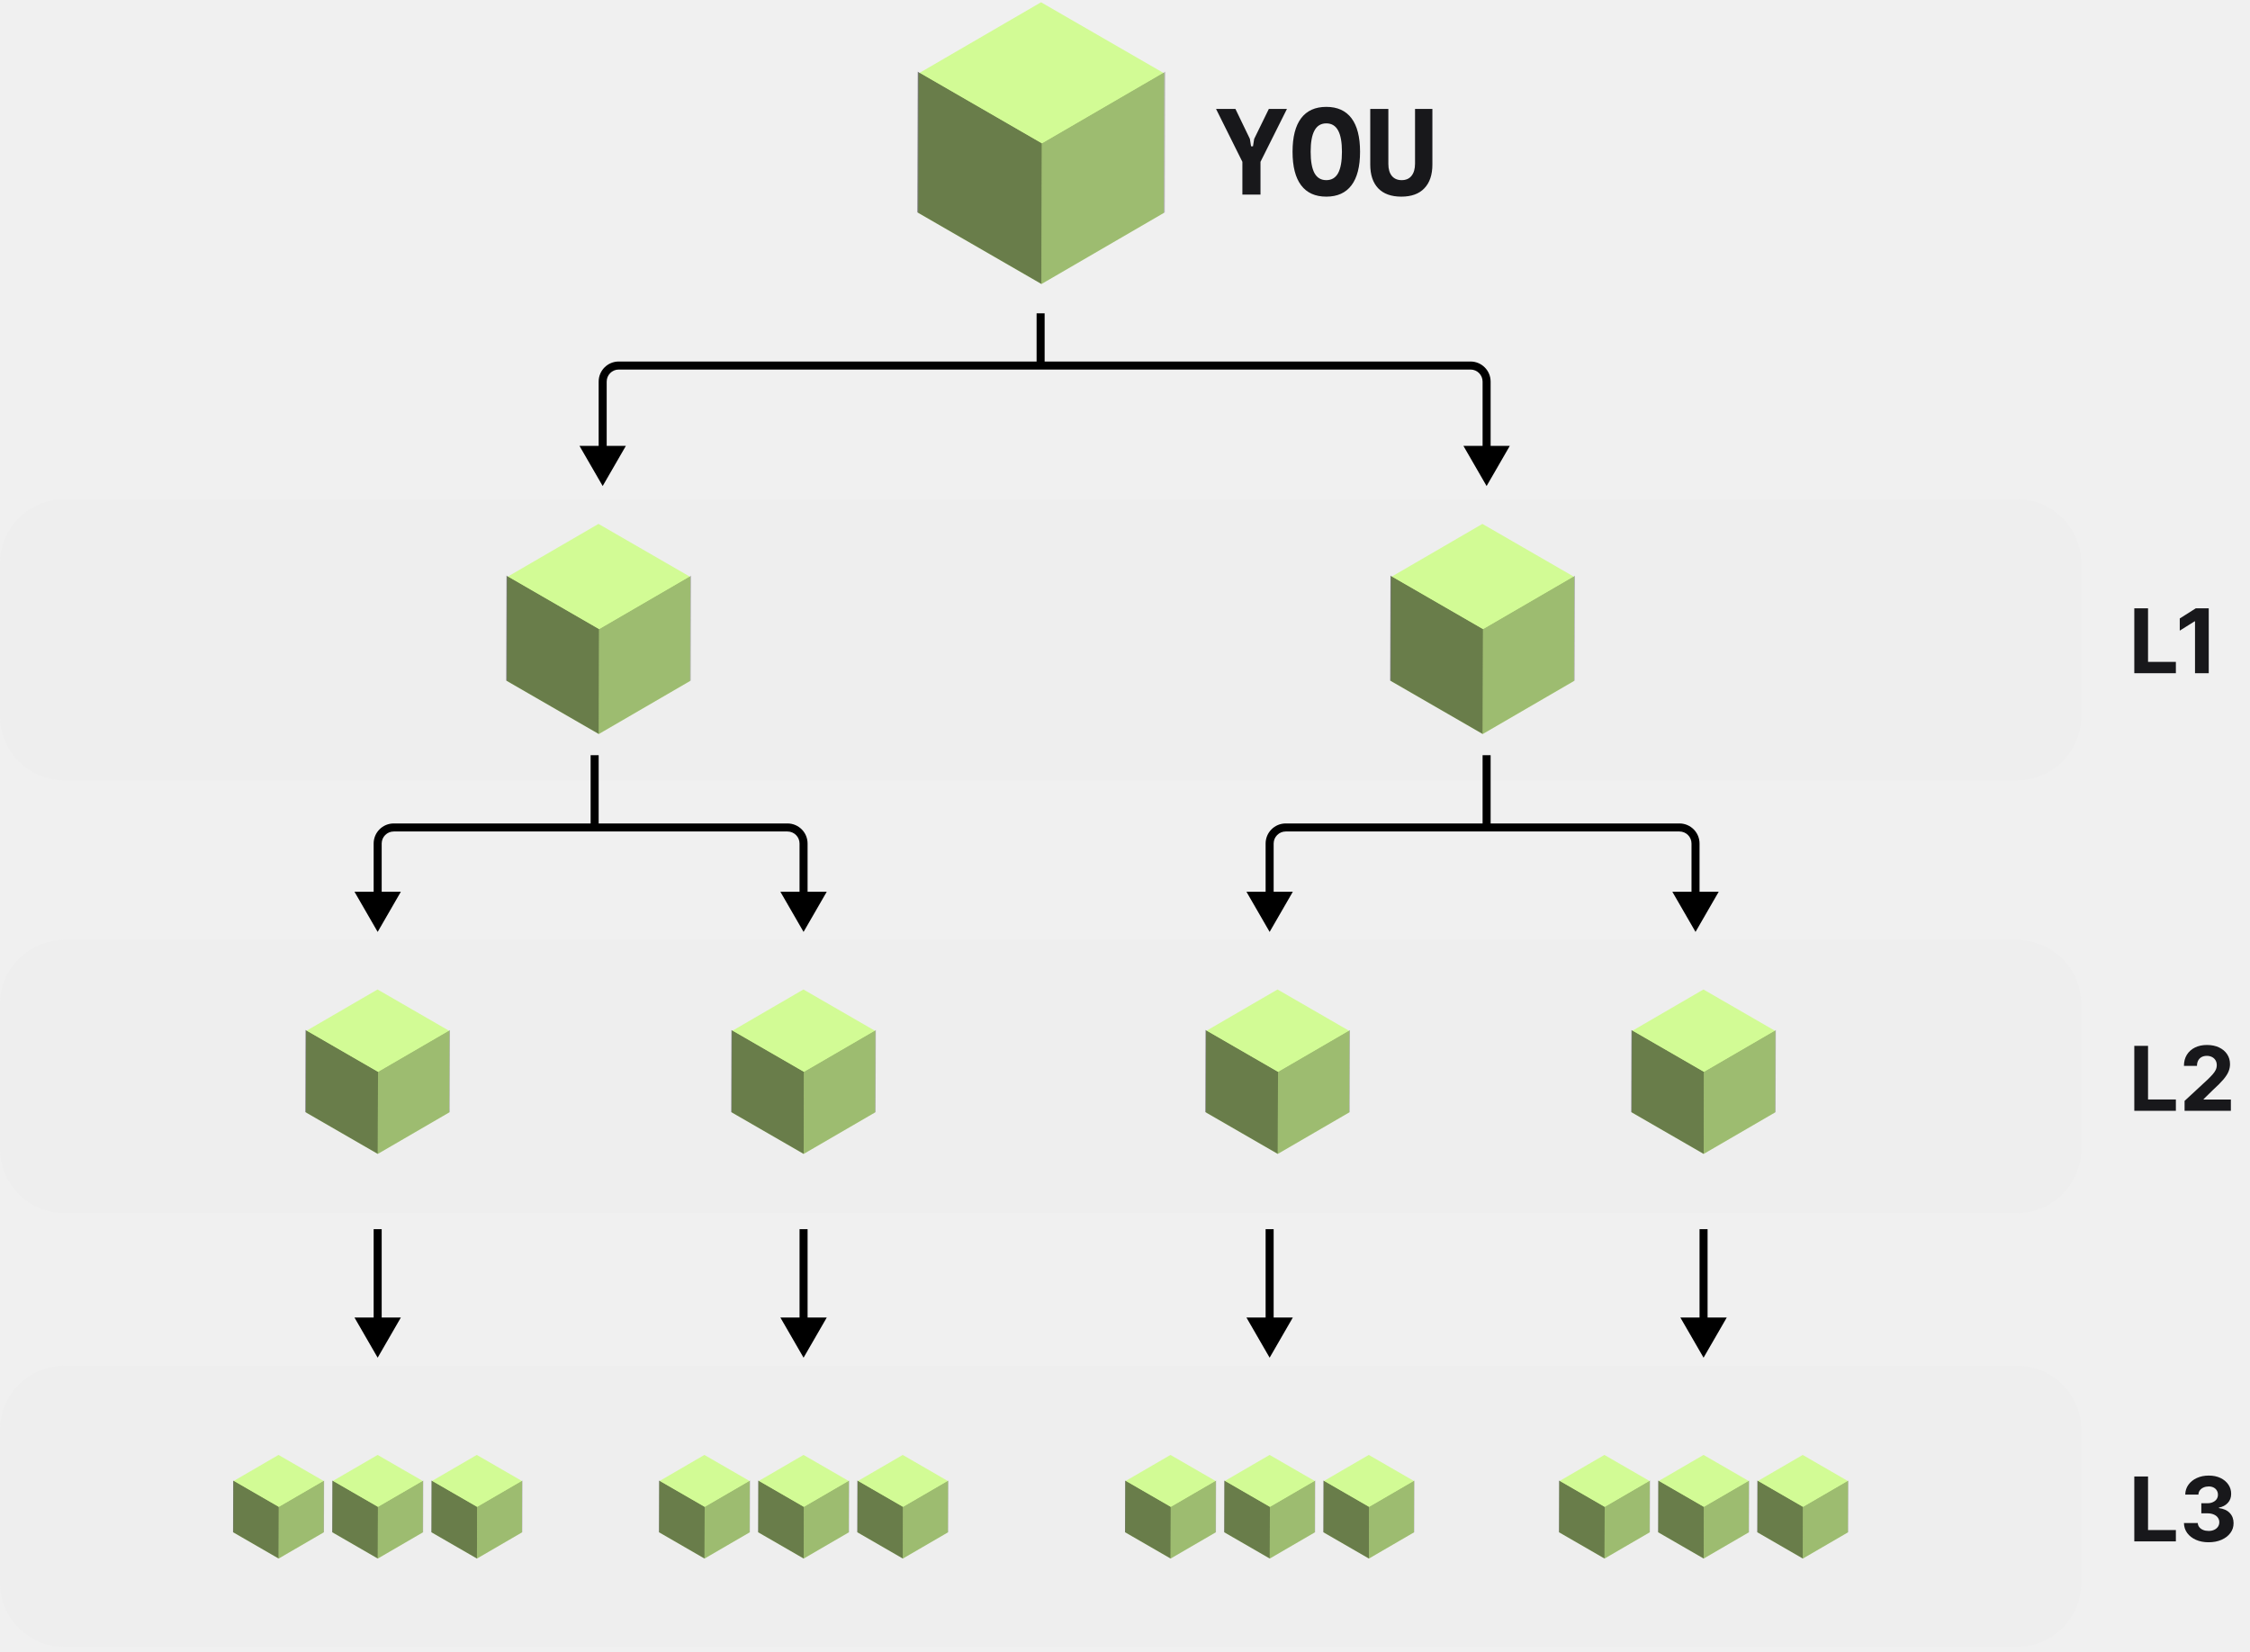
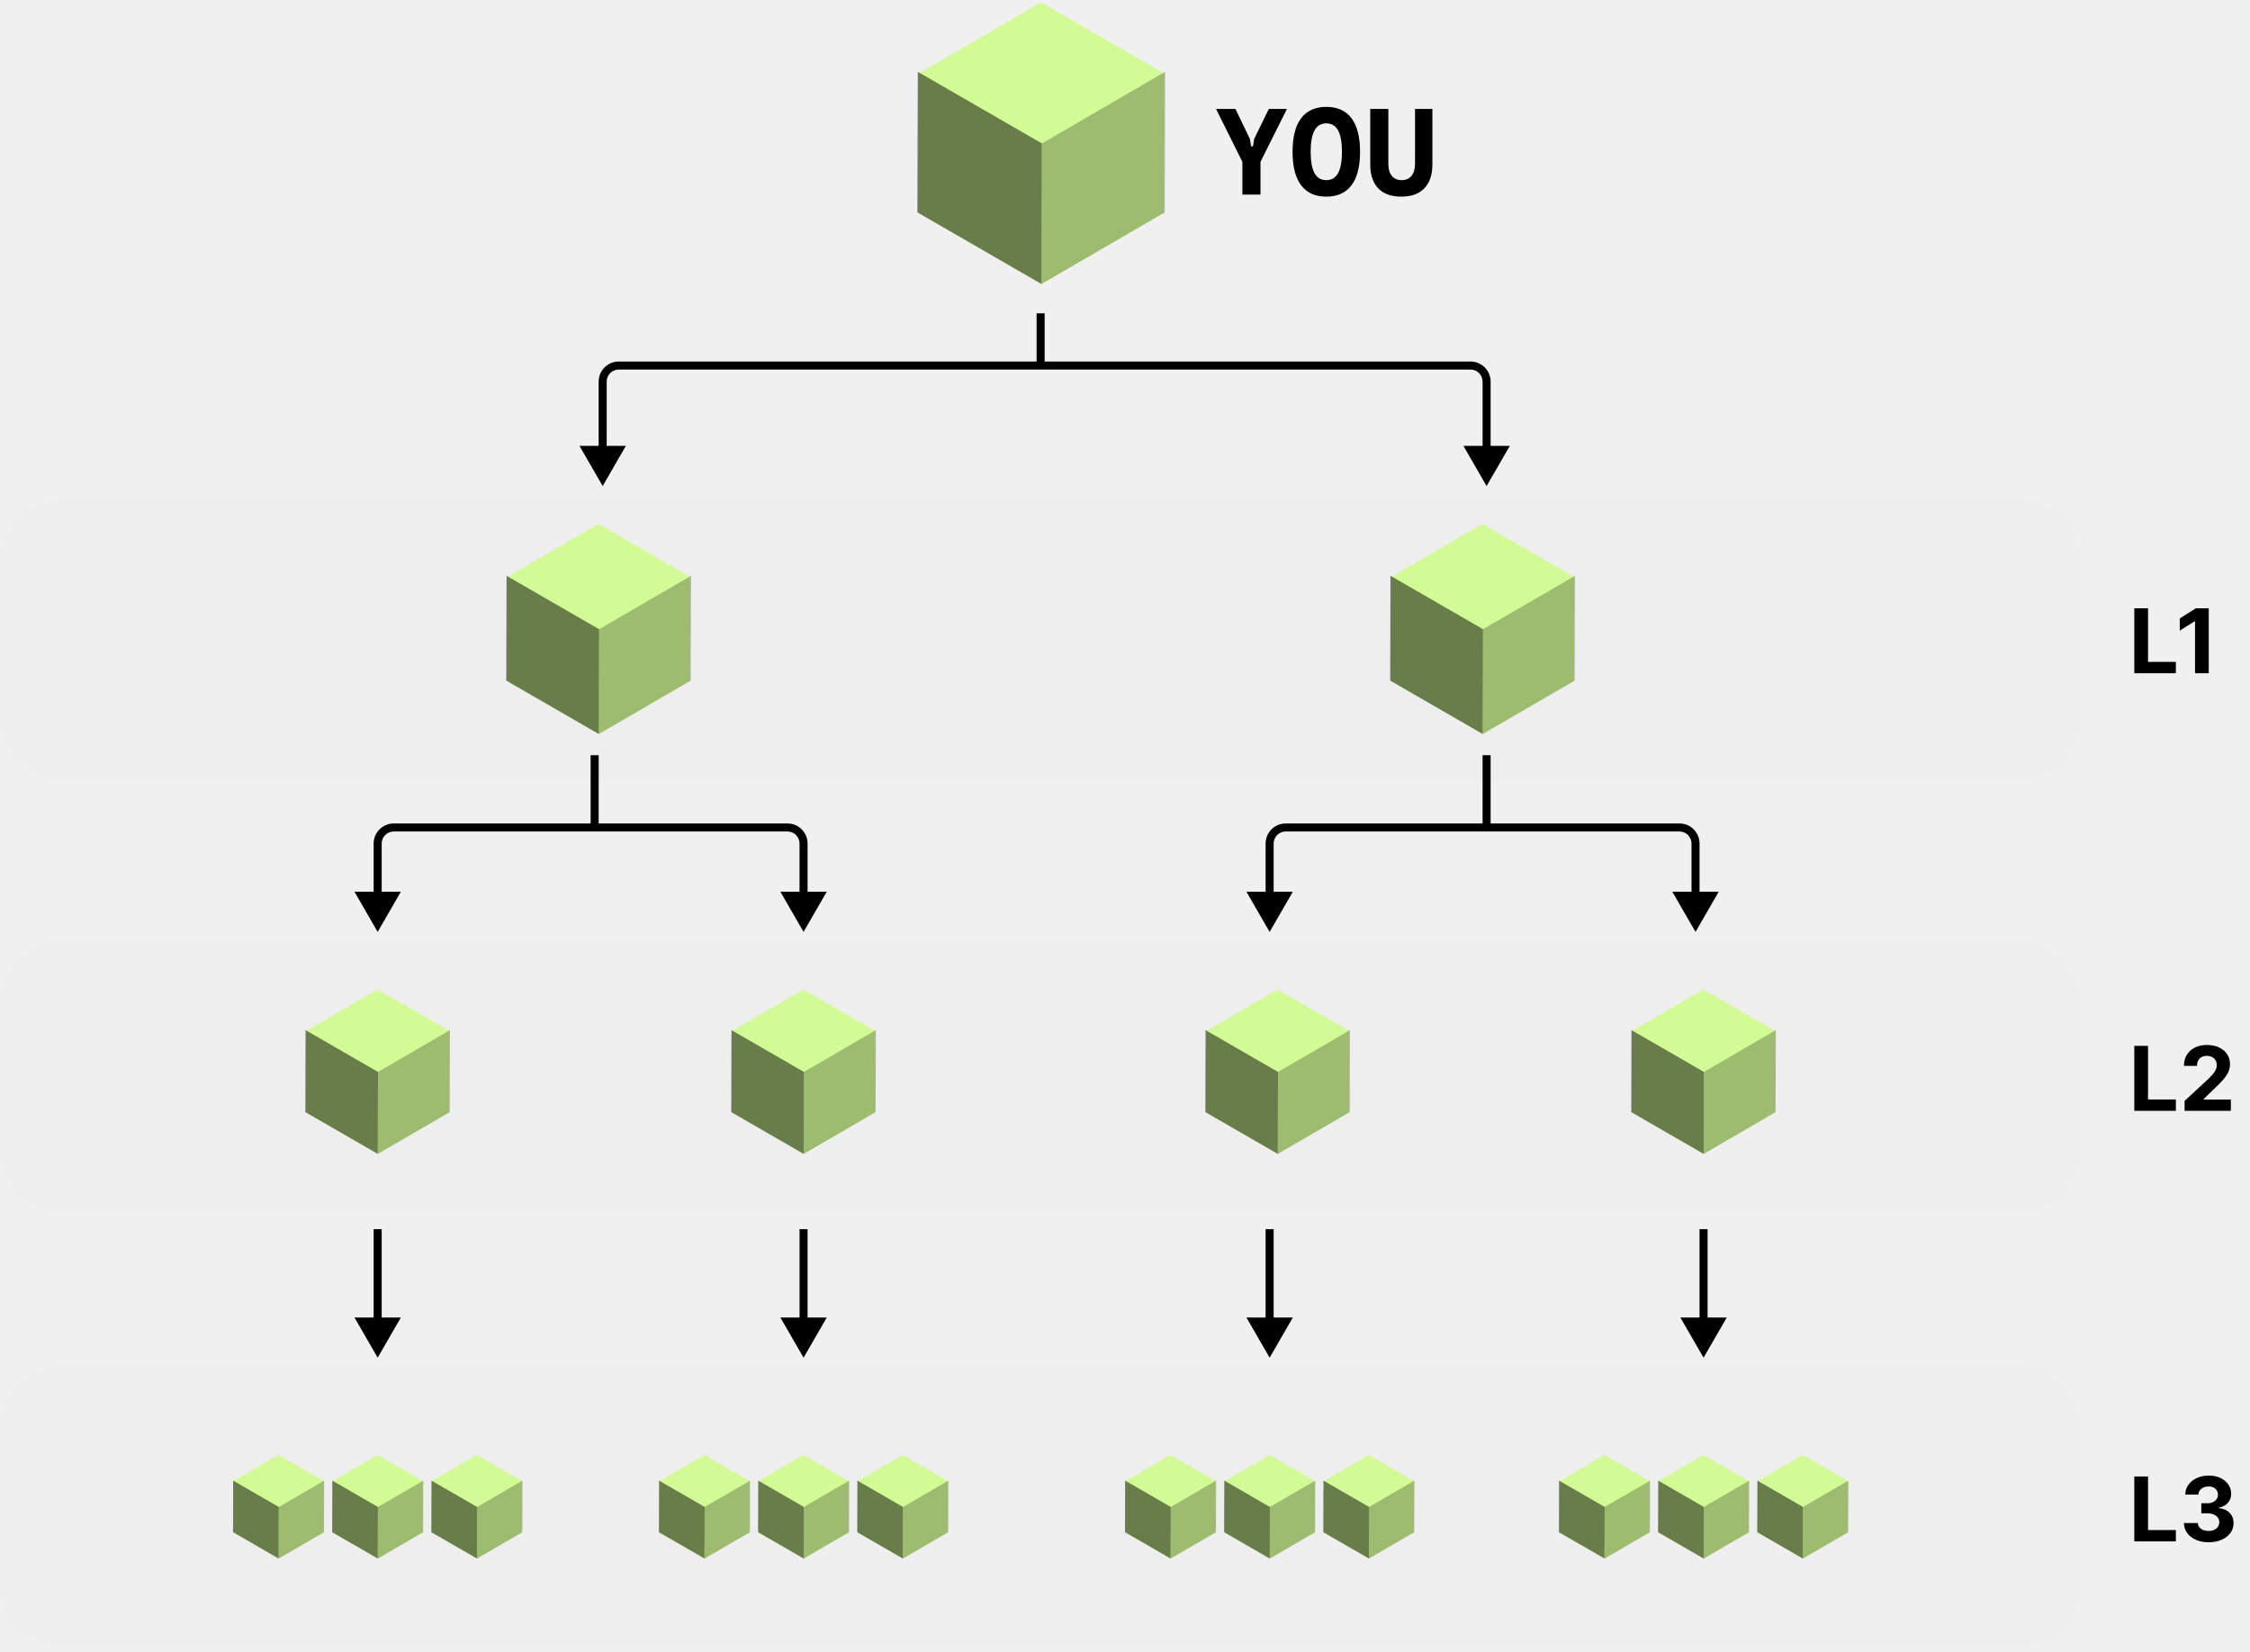
<svg xmlns="http://www.w3.org/2000/svg" width="252" height="185" viewBox="0 0 252 185" fill="none">
-   <rect y="55.922" width="233.1" height="31.5" rx="7.2" fill="#EEEEEE" />
-   <path d="M239.042 75.418V68.145H240.58V74.15H243.698V75.418H239.042ZM247.379 68.145V75.418H245.841V69.605H245.798L244.133 70.649V69.285L245.933 68.145H247.379Z" fill="#18181B" />
-   <rect y="105.301" width="233.1" height="30.6" rx="7.2" fill="#EEEEEE" />
-   <path d="M239.042 124.438V117.165H240.58V123.17H243.698V124.438H239.042ZM244.673 124.438V123.33L247.262 120.933C247.482 120.719 247.667 120.528 247.816 120.357C247.968 120.187 248.083 120.02 248.161 119.857C248.239 119.691 248.278 119.512 248.278 119.32C248.278 119.107 248.229 118.924 248.132 118.77C248.035 118.614 247.903 118.494 247.735 118.411C247.566 118.326 247.376 118.283 247.163 118.283C246.94 118.283 246.746 118.328 246.58 118.418C246.415 118.508 246.287 118.637 246.197 118.805C246.107 118.973 246.062 119.174 246.062 119.406H244.602C244.602 118.93 244.71 118.517 244.926 118.166C245.141 117.816 245.443 117.545 245.831 117.353C246.219 117.161 246.667 117.065 247.173 117.065C247.694 117.065 248.148 117.158 248.534 117.342C248.922 117.525 249.224 117.778 249.439 118.102C249.655 118.427 249.762 118.798 249.762 119.217C249.762 119.492 249.708 119.763 249.599 120.031C249.492 120.298 249.302 120.595 249.027 120.922C248.753 121.246 248.365 121.636 247.866 122.09L246.804 123.131V123.18H249.858V124.438H244.673Z" fill="#18181B" />
-   <rect y="153" width="233.1" height="31.5" rx="7.2" fill="#EEEEEE" />
-   <path d="M239.042 172.676V165.403H240.58V171.408H243.698V172.676H239.042ZM247.362 172.775C246.831 172.775 246.359 172.684 245.945 172.502C245.533 172.317 245.207 172.064 244.968 171.742C244.731 171.417 244.61 171.043 244.602 170.62H246.151C246.16 170.797 246.218 170.953 246.325 171.088C246.434 171.221 246.578 171.324 246.758 171.397C246.938 171.471 247.14 171.507 247.365 171.507C247.6 171.507 247.807 171.466 247.987 171.383C248.167 171.3 248.307 171.185 248.409 171.039C248.511 170.892 248.562 170.723 248.562 170.531C248.562 170.337 248.508 170.165 248.399 170.016C248.292 169.864 248.138 169.746 247.937 169.661C247.738 169.576 247.501 169.533 247.227 169.533H246.548V168.404H247.227C247.459 168.404 247.664 168.364 247.841 168.283C248.021 168.203 248.161 168.091 248.26 167.949C248.36 167.805 248.409 167.637 248.409 167.445C248.409 167.263 248.365 167.103 248.278 166.966C248.193 166.826 248.072 166.717 247.916 166.639C247.762 166.561 247.582 166.522 247.376 166.522C247.168 166.522 246.977 166.56 246.804 166.635C246.631 166.709 246.493 166.814 246.389 166.951C246.285 167.089 246.229 167.25 246.222 167.434H244.748C244.755 167.015 244.875 166.646 245.107 166.326C245.339 166.007 245.651 165.757 246.044 165.577C246.44 165.395 246.886 165.304 247.383 165.304C247.885 165.304 248.324 165.395 248.7 165.577C249.077 165.759 249.369 166.006 249.578 166.316C249.788 166.623 249.892 166.969 249.89 167.353C249.892 167.76 249.766 168.1 249.51 168.372C249.257 168.644 248.927 168.817 248.519 168.89V168.947C249.054 169.016 249.462 169.202 249.741 169.505C250.023 169.805 250.162 170.182 250.16 170.634C250.162 171.048 250.043 171.416 249.801 171.738C249.562 172.06 249.232 172.314 248.811 172.498C248.389 172.683 247.906 172.775 247.362 172.775Z" fill="#18181B" />
+   <style>
+   .bar { fill: #EEEEEE; }
+   .text { fill: currentColor; }
+   .line { fill: currentColor; }
+   .stroke-line { stroke: currentColor; }
+   @media (prefers-color-scheme: dark) {
+     .bar { fill: #3F3F46; }
+   }
+ </style>
+   <rect class="bar" y="55.922" width="233.1" height="31.5" rx="7.2" />
+   <path class="text" d="M239.042 75.418V68.145H240.58V74.15H243.698V75.418H239.042ZM247.379 68.145V75.418H245.841V69.605H245.798L244.133 70.649V69.285L245.933 68.145H247.379Z" />
+   <rect class="bar" y="105.301" width="233.1" height="30.6" rx="7.2" />
+   <path class="text" d="M239.042 124.438V117.165H240.58V123.17H243.698V124.438H239.042ZM244.673 124.438V123.33L247.262 120.933C247.482 120.719 247.667 120.528 247.816 120.357C247.968 120.187 248.083 120.02 248.161 119.857C248.239 119.691 248.278 119.512 248.278 119.32C248.278 119.107 248.229 118.924 248.132 118.77C248.035 118.614 247.903 118.494 247.735 118.411C247.566 118.326 247.376 118.283 247.163 118.283C246.94 118.283 246.746 118.328 246.58 118.418C246.415 118.508 246.287 118.637 246.197 118.805C246.107 118.973 246.062 119.174 246.062 119.406H244.602C244.602 118.93 244.71 118.517 244.926 118.166C245.141 117.816 245.443 117.545 245.831 117.353C246.219 117.161 246.667 117.065 247.173 117.065C247.694 117.065 248.148 117.158 248.534 117.342C248.922 117.525 249.224 117.778 249.439 118.102C249.655 118.427 249.762 118.798 249.762 119.217C249.762 119.492 249.708 119.763 249.599 120.031C249.492 120.298 249.302 120.595 249.027 120.922C248.753 121.246 248.365 121.636 247.866 122.09L246.804 123.131V123.18H249.858V124.438H244.673Z" />
+   <rect class="bar" y="153" width="233.1" height="31.5" rx="7.2" />
+   <path class="text" d="M239.042 172.676V165.403H240.58V171.408H243.698V172.676H239.042ZM247.362 172.775C246.831 172.775 246.359 172.684 245.945 172.502C245.533 172.317 245.207 172.064 244.968 171.742C244.731 171.417 244.61 171.043 244.602 170.62H246.151C246.16 170.797 246.218 170.953 246.325 171.088C246.434 171.221 246.578 171.324 246.758 171.397C246.938 171.471 247.14 171.507 247.365 171.507C247.6 171.507 247.807 171.466 247.987 171.383C248.167 171.3 248.307 171.185 248.409 171.039C248.511 170.892 248.562 170.723 248.562 170.531C248.562 170.337 248.508 170.165 248.399 170.016C248.292 169.864 248.138 169.746 247.937 169.661C247.738 169.576 247.501 169.533 247.227 169.533H246.548V168.404H247.227C247.459 168.404 247.664 168.364 247.841 168.283C248.021 168.203 248.161 168.091 248.26 167.949C248.36 167.805 248.409 167.637 248.409 167.445C248.409 167.263 248.365 167.103 248.278 166.966C248.193 166.826 248.072 166.717 247.916 166.639C247.762 166.561 247.582 166.522 247.376 166.522C247.168 166.522 246.977 166.56 246.804 166.635C246.631 166.709 246.493 166.814 246.389 166.951C246.285 167.089 246.229 167.25 246.222 167.434H244.748C244.755 167.015 244.875 166.646 245.107 166.326C245.339 166.007 245.651 165.757 246.044 165.577C246.44 165.395 246.886 165.304 247.383 165.304C247.885 165.304 248.324 165.395 248.7 165.577C249.077 165.759 249.369 166.006 249.578 166.316C249.788 166.623 249.892 166.969 249.89 167.353C249.892 167.76 249.766 168.1 249.51 168.372C249.257 168.644 248.927 168.817 248.519 168.89V168.947C249.054 169.016 249.462 169.202 249.741 169.505C250.023 169.805 250.162 170.182 250.16 170.634C250.162 171.048 250.043 171.416 249.801 171.738C249.562 172.06 249.232 172.314 248.811 172.498C248.389 172.683 247.906 172.775 247.362 172.775Z" />
  <path d="M116.596 0.254L102.896 8.216L102.852 23.857L116.641 31.819L130.342 23.857L130.386 8.215L116.596 0.254Z" fill="#D2FB95" />
  <g style="mix-blend-mode:multiply">
    <path d="M130.499 8.023L130.455 23.791L116.645 31.816L116.689 16.049L130.499 8.023Z" fill="#BFBFBF" />
    <path d="M116.691 16.049L116.646 31.816L102.746 23.791L102.791 8.023L116.691 16.049Z" fill="#7F7F7F" />
    <path d="M130.502 8.025L116.691 16.051L102.791 8.026L116.601 0L130.502 8.025Z" fill="white" />
  </g>
  <path d="M67.03 58.691L56.812 64.629L56.779 76.295L67.064 82.233L77.282 76.295L77.315 64.629L67.03 58.691Z" fill="#D2FB95" />
  <g style="mix-blend-mode:multiply">
    <path d="M77.396 64.484L77.362 76.244L67.062 82.23L67.096 70.47L77.396 64.484Z" fill="#BFBFBF" />
    <path d="M67.1 70.47L67.067 82.23L56.699 76.244L56.733 64.484L67.1 70.47Z" fill="#7F7F7F" />
    <path d="M77.4 64.486L67.1 70.471L56.732 64.486L67.032 58.5L77.4 64.486Z" fill="white" />
  </g>
  <path d="M166.03 58.691L155.812 64.629L155.779 76.295L166.064 82.233L176.282 76.295L176.315 64.629L166.03 58.691Z" fill="#D2FB95" />
  <g style="mix-blend-mode:multiply">
    <path d="M176.396 64.484L176.362 76.244L166.062 82.23L166.096 70.47L176.396 64.484Z" fill="#BFBFBF" />
    <path d="M166.1 70.47L166.066 82.23L155.699 76.244L155.733 64.484L166.1 70.47Z" fill="#7F7F7F" />
    <path d="M176.4 64.486L166.1 70.471L155.732 64.486L166.032 58.5L176.4 64.486Z" fill="white" />
  </g>
-   <path d="M138.367 12.201L139.987 15.561L140.119 16.389H140.335L140.467 15.561L142.111 12.201H144.139L141.175 18.129V21.801H139.147V18.129L136.195 12.201H138.367ZM148.546 22.029C147.306 22.029 146.366 21.605 145.726 20.757C145.086 19.909 144.766 18.657 144.766 17.001C144.766 15.345 145.086 14.093 145.726 13.245C146.366 12.397 147.306 11.973 148.546 11.973C149.786 11.973 150.726 12.397 151.366 13.245C152.006 14.093 152.326 15.345 152.326 17.001C152.326 18.657 152.006 19.909 151.366 20.757C150.726 21.605 149.786 22.029 148.546 22.029ZM148.546 20.181C149.138 20.181 149.578 19.921 149.866 19.401C150.154 18.873 150.298 18.073 150.298 17.001C150.298 15.929 150.154 15.133 149.866 14.613C149.578 14.085 149.138 13.821 148.546 13.821C147.954 13.821 147.514 14.085 147.226 14.613C146.938 15.133 146.794 15.929 146.794 17.001C146.794 18.073 146.938 18.873 147.226 19.401C147.514 19.921 147.954 20.181 148.546 20.181ZM153.468 12.201H155.496V18.369C155.496 18.945 155.628 19.393 155.892 19.713C156.156 20.025 156.52 20.181 156.984 20.181C157.464 20.181 157.832 20.021 158.088 19.701C158.352 19.373 158.484 18.913 158.484 18.321V12.201H160.428V18.429C160.428 19.581 160.128 20.469 159.528 21.093C158.936 21.717 158.076 22.029 156.948 22.029C155.82 22.029 154.956 21.717 154.356 21.093C153.764 20.469 153.468 19.581 153.468 18.429V12.201Z" fill="#18181B" />
+   <path class="text" d="M138.367 12.201L139.987 15.561L140.119 16.389H140.335L140.467 15.561L142.111 12.201H144.139L141.175 18.129V21.801H139.147V18.129L136.195 12.201H138.367ZM148.546 22.029C147.306 22.029 146.366 21.605 145.726 20.757C145.086 19.909 144.766 18.657 144.766 17.001C144.766 15.345 145.086 14.093 145.726 13.245C146.366 12.397 147.306 11.973 148.546 11.973C149.786 11.973 150.726 12.397 151.366 13.245C152.006 14.093 152.326 15.345 152.326 17.001C152.326 18.657 152.006 19.909 151.366 20.757C150.726 21.605 149.786 22.029 148.546 22.029ZM148.546 20.181C149.138 20.181 149.578 19.921 149.866 19.401C150.154 18.873 150.298 18.073 150.298 17.001C150.298 15.929 150.154 15.133 149.866 14.613C149.578 14.085 149.138 13.821 148.546 13.821C147.954 13.821 147.514 14.085 147.226 14.613C146.938 15.133 146.794 15.929 146.794 17.001C146.794 18.073 146.938 18.873 147.226 19.401C147.514 19.921 147.954 20.181 148.546 20.181ZM153.468 12.201H155.496V18.369C155.496 18.945 155.628 19.393 155.892 19.713C156.156 20.025 156.52 20.181 156.984 20.181C157.464 20.181 157.832 20.021 158.088 19.701C158.352 19.373 158.484 18.913 158.484 18.321V12.201H160.428V18.429C160.428 19.581 160.128 20.469 159.528 21.093C158.936 21.717 158.076 22.029 156.948 22.029C155.82 22.029 154.956 21.717 154.356 21.093C153.764 20.469 153.468 19.581 153.468 18.429V12.201Z" />
  <path d="M42.284 110.848L34.288 115.495L34.262 124.624L42.311 129.271L50.307 124.624L50.333 115.495L42.284 110.848Z" fill="#D2FB95" />
  <g style="mix-blend-mode:multiply">
    <path d="M50.397 115.383L50.371 124.586L42.31 129.27L42.337 120.067L50.397 115.383Z" fill="#BFBFBF" />
    <path d="M42.339 120.067L42.313 129.27L34.199 124.586L34.225 115.383L42.339 120.067Z" fill="#7F7F7F" />
    <path d="M50.401 115.383L42.34 120.068L34.227 115.384L42.287 110.699L50.401 115.383Z" fill="white" />
  </g>
  <path d="M89.983 110.848L81.987 115.495L81.961 124.624L90.01 129.271L98.006 124.624L98.032 115.495L89.983 110.848Z" fill="#D2FB95" />
  <g style="mix-blend-mode:multiply">
    <path d="M98.097 115.383L98.07 124.586L90.01 129.27L90.036 120.067L98.097 115.383Z" fill="#BFBFBF" />
    <path d="M90.038 120.067L90.012 129.27L81.898 124.586L81.924 115.383L90.038 120.067Z" fill="#7F7F7F" />
    <path d="M98.1 115.383L90.039 120.068L81.926 115.384L89.987 110.699L98.1 115.383Z" fill="white" />
  </g>
  <path d="M143.083 110.848L135.086 115.495L135.061 124.624L143.109 129.271L151.106 124.624L151.132 115.495L143.083 110.848Z" fill="#D2FB95" />
  <g style="mix-blend-mode:multiply">
    <path d="M151.196 115.383L151.17 124.586L143.109 129.27L143.135 120.067L151.196 115.383Z" fill="#BFBFBF" />
    <path d="M143.139 120.067L143.113 129.27L135 124.586L135.026 115.383L143.139 120.067Z" fill="#7F7F7F" />
    <path d="M151.199 115.383L143.139 120.068L135.025 115.384L143.086 110.699L151.199 115.383Z" fill="white" />
  </g>
  <path d="M190.784 110.848L182.788 115.495L182.762 124.624L190.811 129.271L198.807 124.624L198.833 115.495L190.784 110.848Z" fill="#D2FB95" />
  <g style="mix-blend-mode:multiply">
    <path d="M198.897 115.383L198.871 124.586L190.811 129.27L190.837 120.067L198.897 115.383Z" fill="#BFBFBF" />
    <path d="M190.839 120.067L190.813 129.27L182.699 124.586L182.725 115.383L190.839 120.067Z" fill="#7F7F7F" />
    <path d="M198.901 115.383L190.84 120.068L182.727 115.384L190.787 110.699L198.901 115.383Z" fill="white" />
  </g>
  <path d="M31.192 162.992L26.155 165.92L26.139 171.672L31.209 174.599L36.247 171.672L36.263 165.92L31.192 162.992Z" fill="#D2FB95" />
  <g style="mix-blend-mode:multiply">
    <path d="M36.303 165.852L36.287 171.649L31.209 174.601L31.225 168.803L36.303 165.852Z" fill="#BFBFBF" />
    <path d="M31.227 168.803L31.211 174.601L26.1 171.649L26.116 165.852L31.227 168.803Z" fill="#7F7F7F" />
    <path d="M36.304 165.85L31.226 168.801L26.115 165.85L31.193 162.898L36.304 165.85Z" fill="white" />
  </g>
  <path d="M42.296 162.992L37.258 165.92L37.242 171.672L42.313 174.599L47.35 171.672L47.367 165.92L42.296 162.992Z" fill="#D2FB95" />
  <g style="mix-blend-mode:multiply">
    <path d="M47.407 165.852L47.391 171.649L42.312 174.601L42.329 168.803L47.407 165.852Z" fill="#BFBFBF" />
    <path d="M42.331 168.803L42.314 174.601L37.203 171.649L37.22 165.852L42.331 168.803Z" fill="#7F7F7F" />
    <path d="M47.408 165.85L42.33 168.801L37.219 165.85L42.297 162.898L47.408 165.85Z" fill="white" />
  </g>
  <path d="M53.401 162.992L48.364 165.92L48.348 171.672L53.418 174.599L58.456 171.672L58.472 165.92L53.401 162.992Z" fill="#D2FB95" />
  <g style="mix-blend-mode:multiply">
    <path d="M58.514 165.852L58.498 171.649L53.42 174.601L53.436 168.803L58.514 165.852Z" fill="#BFBFBF" />
    <path d="M53.436 168.803L53.42 174.601L48.309 171.649L48.325 165.852L53.436 168.803Z" fill="#7F7F7F" />
    <path d="M58.513 165.85L53.435 168.801L48.324 165.85L53.402 162.898L58.513 165.85Z" fill="white" />
  </g>
  <path d="M78.892 162.992L73.854 165.92L73.838 171.672L78.908 174.599L83.946 171.672L83.962 165.92L78.892 162.992Z" fill="#D2FB95" />
  <g style="mix-blend-mode:multiply">
    <path d="M84.005 165.852L83.988 171.649L78.91 174.601L78.927 168.803L84.005 165.852Z" fill="#BFBFBF" />
    <path d="M78.926 168.803L78.91 174.601L73.799 171.649L73.815 165.852L78.926 168.803Z" fill="#7F7F7F" />
    <path d="M84.004 165.85L78.926 168.801L73.814 165.85L78.892 162.898L84.004 165.85Z" fill="white" />
  </g>
  <path d="M89.995 162.992L84.958 165.92L84.941 171.672L90.012 174.599L95.049 171.672L95.066 165.92L89.995 162.992Z" fill="#D2FB95" />
  <g style="mix-blend-mode:multiply">
    <path d="M95.108 165.852L95.092 171.649L90.014 174.601L90.03 168.803L95.108 165.852Z" fill="#BFBFBF" />
    <path d="M90.032 168.803L90.016 174.601L84.904 171.649L84.921 165.852L90.032 168.803Z" fill="#7F7F7F" />
    <path d="M95.109 165.85L90.031 168.801L84.92 165.85L89.998 162.898L95.109 165.85Z" fill="white" />
  </g>
  <path d="M101.103 162.992L96.065 165.92L96.049 171.672L101.119 174.599L106.157 171.672L106.173 165.92L101.103 162.992Z" fill="#D2FB95" />
  <g style="mix-blend-mode:multiply">
    <path d="M106.214 165.852L106.197 171.649L101.119 174.601L101.136 168.803L106.214 165.852Z" fill="#BFBFBF" />
    <path d="M101.137 168.803L101.121 174.601L96.01 171.649L96.026 165.852L101.137 168.803Z" fill="#7F7F7F" />
    <path d="M106.215 165.85L101.137 168.801L96.025 165.85L101.103 162.898L106.215 165.85Z" fill="white" />
  </g>
  <path d="M131.091 162.992L126.053 165.92L126.037 171.672L131.108 174.599L136.145 171.672L136.161 165.92L131.091 162.992Z" fill="#D2FB95" />
  <g style="mix-blend-mode:multiply">
    <path d="M136.204 165.852L136.187 171.649L131.109 174.601L131.126 168.803L136.204 165.852Z" fill="#BFBFBF" />
    <path d="M131.128 168.803L131.111 174.601L126 171.649L126.016 165.852L131.128 168.803Z" fill="#7F7F7F" />
    <path d="M136.205 165.85L131.127 168.801L126.016 165.85L131.094 162.898L136.205 165.85Z" fill="white" />
  </g>
  <path d="M142.196 162.992L137.159 165.92L137.143 171.672L142.213 174.599L147.251 171.672L147.267 165.92L142.196 162.992Z" fill="#D2FB95" />
  <g style="mix-blend-mode:multiply">
    <path d="M147.307 165.852L147.291 171.649L142.213 174.601L142.229 168.803L147.307 165.852Z" fill="#BFBFBF" />
    <path d="M142.231 168.803L142.215 174.601L137.104 171.649L137.12 165.852L142.231 168.803Z" fill="#7F7F7F" />
    <path d="M147.308 165.85L142.23 168.801L137.119 165.85L142.197 162.898L147.308 165.85Z" fill="white" />
  </g>
  <path d="M153.302 162.992L148.264 165.92L148.248 171.672L153.319 174.599L158.356 171.672L158.372 165.92L153.302 162.992Z" fill="#D2FB95" />
  <g style="mix-blend-mode:multiply">
    <path d="M158.413 165.852L158.396 171.649L153.318 174.601L153.335 168.803L158.413 165.852Z" fill="#BFBFBF" />
    <path d="M153.337 168.803L153.32 174.601L148.209 171.649L148.225 165.852L153.337 168.803Z" fill="#7F7F7F" />
    <path d="M158.414 165.85L153.336 168.801L148.225 165.85L153.303 162.898L158.414 165.85Z" fill="white" />
  </g>
  <path d="M179.693 162.992L174.655 165.92L174.639 171.672L179.709 174.599L184.747 171.672L184.763 165.92L179.693 162.992Z" fill="#D2FB95" />
  <g style="mix-blend-mode:multiply">
    <path d="M184.803 165.852L184.787 171.649L179.709 174.601L179.725 168.803L184.803 165.852Z" fill="#BFBFBF" />
    <path d="M179.727 168.803L179.711 174.601L174.6 171.649L174.616 165.852L179.727 168.803Z" fill="#7F7F7F" />
    <path d="M184.804 165.85L179.726 168.801L174.615 165.85L179.693 162.898L184.804 165.85Z" fill="white" />
  </g>
  <path d="M190.796 162.992L185.758 165.92L185.742 171.672L190.813 174.599L195.85 171.672L195.867 165.92L190.796 162.992Z" fill="#D2FB95" />
  <g style="mix-blend-mode:multiply">
    <path d="M195.907 165.852L195.89 171.649L190.812 174.601L190.829 168.803L195.907 165.852Z" fill="#BFBFBF" />
    <path d="M190.831 168.803L190.814 174.601L185.703 171.649L185.72 165.852L190.831 168.803Z" fill="#7F7F7F" />
    <path d="M195.908 165.85L190.83 168.801L185.719 165.85L190.797 162.898L195.908 165.85Z" fill="white" />
  </g>
  <path d="M201.901 162.992L196.864 165.92L196.848 171.672L201.918 174.599L206.956 171.672L206.972 165.92L201.901 162.992Z" fill="#D2FB95" />
  <g style="mix-blend-mode:multiply">
    <path d="M207.014 165.852L206.998 171.649L201.92 174.601L201.936 168.803L207.014 165.852Z" fill="#BFBFBF" />
    <path d="M201.936 168.803L201.92 174.601L196.809 171.649L196.825 165.852L201.936 168.803Z" fill="#7F7F7F" />
    <path d="M207.013 165.85L201.935 168.801L196.824 165.85L201.902 162.898L207.013 165.85Z" fill="white" />
  </g>
-   <path d="M67.5 54.449L70.098 49.949H64.902L67.5 54.449ZM166.5 54.449L169.098 49.949H163.902L166.5 54.449ZM67.5 50.399H67.95V42.749H67.5H67.05V50.399H67.5ZM69.3 40.949V41.399H164.7V40.949V40.499H69.3V40.949ZM166.5 42.749H166.05V50.399H166.5H166.95V42.749H166.5ZM164.7 40.949V41.399C165.446 41.399 166.05 42.004 166.05 42.749H166.5H166.95C166.95 41.507 165.943 40.499 164.7 40.499V40.949ZM67.5 42.749H67.95C67.95 42.004 68.554 41.399 69.3 41.399V40.949V40.499C68.057 40.499 67.05 41.507 67.05 42.749H67.5Z" fill="black" />
-   <path d="M42.299 104.399L44.897 99.899H39.701L42.299 104.399ZM89.999 104.399L92.597 99.899H87.401L89.999 104.399ZM42.299 100.349H42.749V94.499H42.299H41.849V100.349H42.299ZM44.099 92.699V93.149H88.199V92.699V92.249H44.099V92.699ZM89.999 94.499H89.549V100.349H89.999H90.449V94.499H89.999ZM88.199 92.699V93.149C88.944 93.149 89.549 93.754 89.549 94.499H89.999H90.449C90.449 93.257 89.442 92.249 88.199 92.249V92.699ZM42.299 94.499H42.749C42.749 93.754 43.353 93.149 44.099 93.149V92.699V92.249C42.856 92.249 41.849 93.257 41.849 94.499H42.299Z" fill="black" />
-   <path d="M142.199 104.399L144.797 99.899H139.601L142.199 104.399ZM189.899 104.399L192.497 99.899H187.301L189.899 104.399ZM142.199 100.349H142.649V94.499H142.199H141.749V100.349H142.199ZM143.999 92.699V93.149H188.099V92.699V92.249H143.999V92.699ZM189.899 94.499H189.449V100.349H189.899H190.349V94.499H189.899ZM188.099 92.699V93.149C188.845 93.149 189.449 93.754 189.449 94.499H189.899H190.349C190.349 93.257 189.342 92.249 188.099 92.249V92.699ZM142.199 94.499H142.649C142.649 93.754 143.254 93.149 143.999 93.149V92.699V92.249C142.757 92.249 141.749 93.257 141.749 94.499H142.199Z" fill="black" />
-   <path d="M42.299 152.099L44.897 147.599H39.701L42.299 152.099ZM42.299 148.049H42.749V137.699H42.299H41.849V148.049H42.299Z" fill="black" />
-   <path d="M66.6 92.702V84.602" stroke="black" stroke-width="0.9" />
-   <path d="M166.5 92.702V84.602" stroke="black" stroke-width="0.9" />
-   <path d="M90 152.099L92.598 147.599H87.402L90 152.099ZM90 148.049H90.45V137.699H90H89.55V148.049H90Z" fill="black" />
-   <path d="M142.199 152.099L144.797 147.599H139.601L142.199 152.099ZM142.199 148.049H142.649V137.699H142.199H141.749V148.049H142.199Z" fill="black" />
-   <path d="M190.799 152.099L193.397 147.599H188.201L190.799 152.099ZM190.799 148.049H191.249V137.699H190.799H190.349V148.049H190.799Z" fill="black" />
-   <path d="M116.549 40.952V35.102" stroke="black" stroke-width="0.9" />
+   <path class="line" d="M67.5 54.449L70.098 49.949H64.902L67.5 54.449ZM166.5 54.449L169.098 49.949H163.902L166.5 54.449ZM67.5 50.399H67.95V42.749H67.5H67.05V50.399H67.5ZM69.3 40.949V41.399H164.7V40.949V40.499H69.3V40.949ZM166.5 42.749H166.05V50.399H166.5H166.95V42.749H166.5ZM164.7 40.949V41.399C165.446 41.399 166.05 42.004 166.05 42.749H166.5H166.95C166.95 41.507 165.943 40.499 164.7 40.499V40.949ZM67.5 42.749H67.95C67.95 42.004 68.554 41.399 69.3 41.399V40.949V40.499C68.057 40.499 67.05 41.507 67.05 42.749H67.5Z" />
+   <path class="line" d="M42.299 104.399L44.897 99.899H39.701L42.299 104.399ZM89.999 104.399L92.597 99.899H87.401L89.999 104.399ZM42.299 100.349H42.749V94.499H42.299H41.849V100.349H42.299ZM44.099 92.699V93.149H88.199V92.699V92.249H44.099V92.699ZM89.999 94.499H89.549V100.349H89.999H90.449V94.499H89.999ZM88.199 92.699V93.149C88.944 93.149 89.549 93.754 89.549 94.499H89.999H90.449C90.449 93.257 89.442 92.249 88.199 92.249V92.699ZM42.299 94.499H42.749C42.749 93.754 43.353 93.149 44.099 93.149V92.699V92.249C42.856 92.249 41.849 93.257 41.849 94.499H42.299Z" />
+   <path class="line" d="M142.199 104.399L144.797 99.899H139.601L142.199 104.399ZM189.899 104.399L192.497 99.899H187.301L189.899 104.399ZM142.199 100.349H142.649V94.499H142.199H141.749V100.349H142.199ZM143.999 92.699V93.149H188.099V92.699V92.249H143.999V92.699ZM189.899 94.499H189.449V100.349H189.899H190.349V94.499H189.899ZM188.099 92.699V93.149C188.845 93.149 189.449 93.754 189.449 94.499H189.899H190.349C190.349 93.257 189.342 92.249 188.099 92.249V92.699ZM142.199 94.499H142.649C142.649 93.754 143.254 93.149 143.999 93.149V92.699V92.249C142.757 92.249 141.749 93.257 141.749 94.499H142.199Z" />
+   <path class="line" d="M42.299 152.099L44.897 147.599H39.701L42.299 152.099ZM42.299 148.049H42.749V137.699H42.299H41.849V148.049H42.299Z" />
+   <path class="stroke-line" d="M66.6 92.702V84.602" stroke-width="0.9" />
+   <path class="stroke-line" d="M166.5 92.702V84.602" stroke-width="0.9" />
+   <path class="line" d="M90 152.099L92.598 147.599H87.402L90 152.099ZM90 148.049H90.45V137.699H90H89.55V148.049H90Z" />
+   <path class="line" d="M142.199 152.099L144.797 147.599H139.601L142.199 152.099ZM142.199 148.049H142.649V137.699H142.199H141.749V148.049H142.199Z" />
+   <path class="line" d="M190.799 152.099L193.397 147.599H188.201L190.799 152.099ZM190.799 148.049H191.249V137.699H190.799H190.349V148.049H190.799Z" />
+   <path class="stroke-line" d="M116.549 40.952V35.102" stroke-width="0.9" />
</svg>
